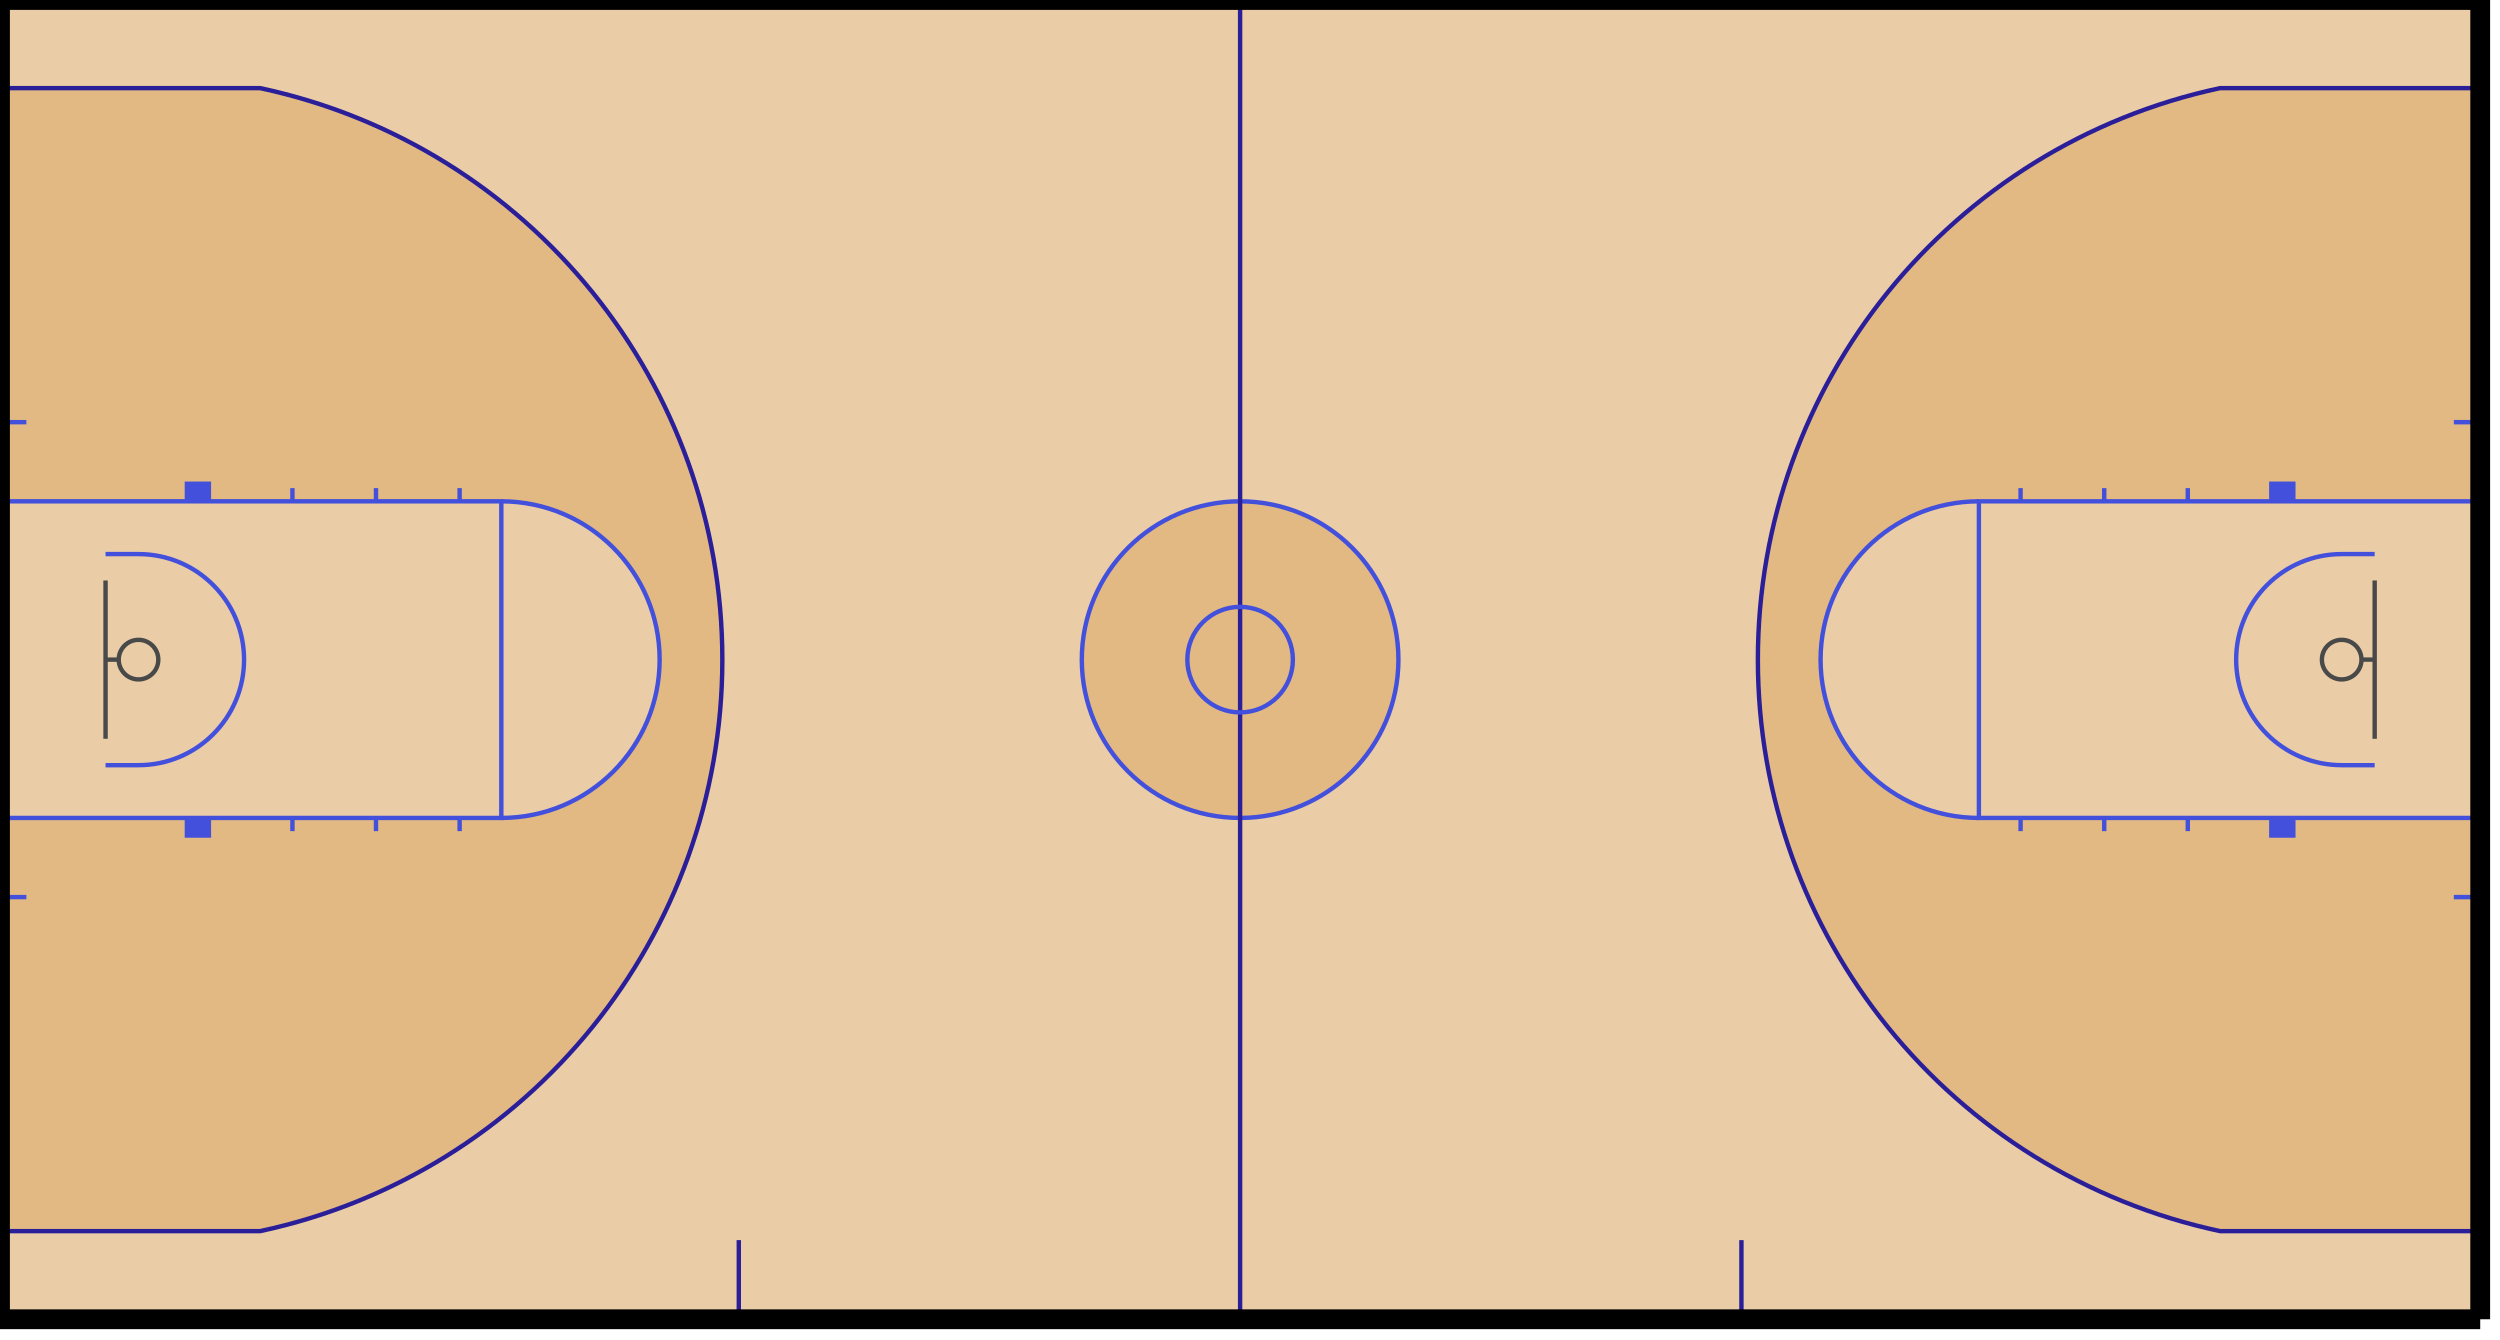
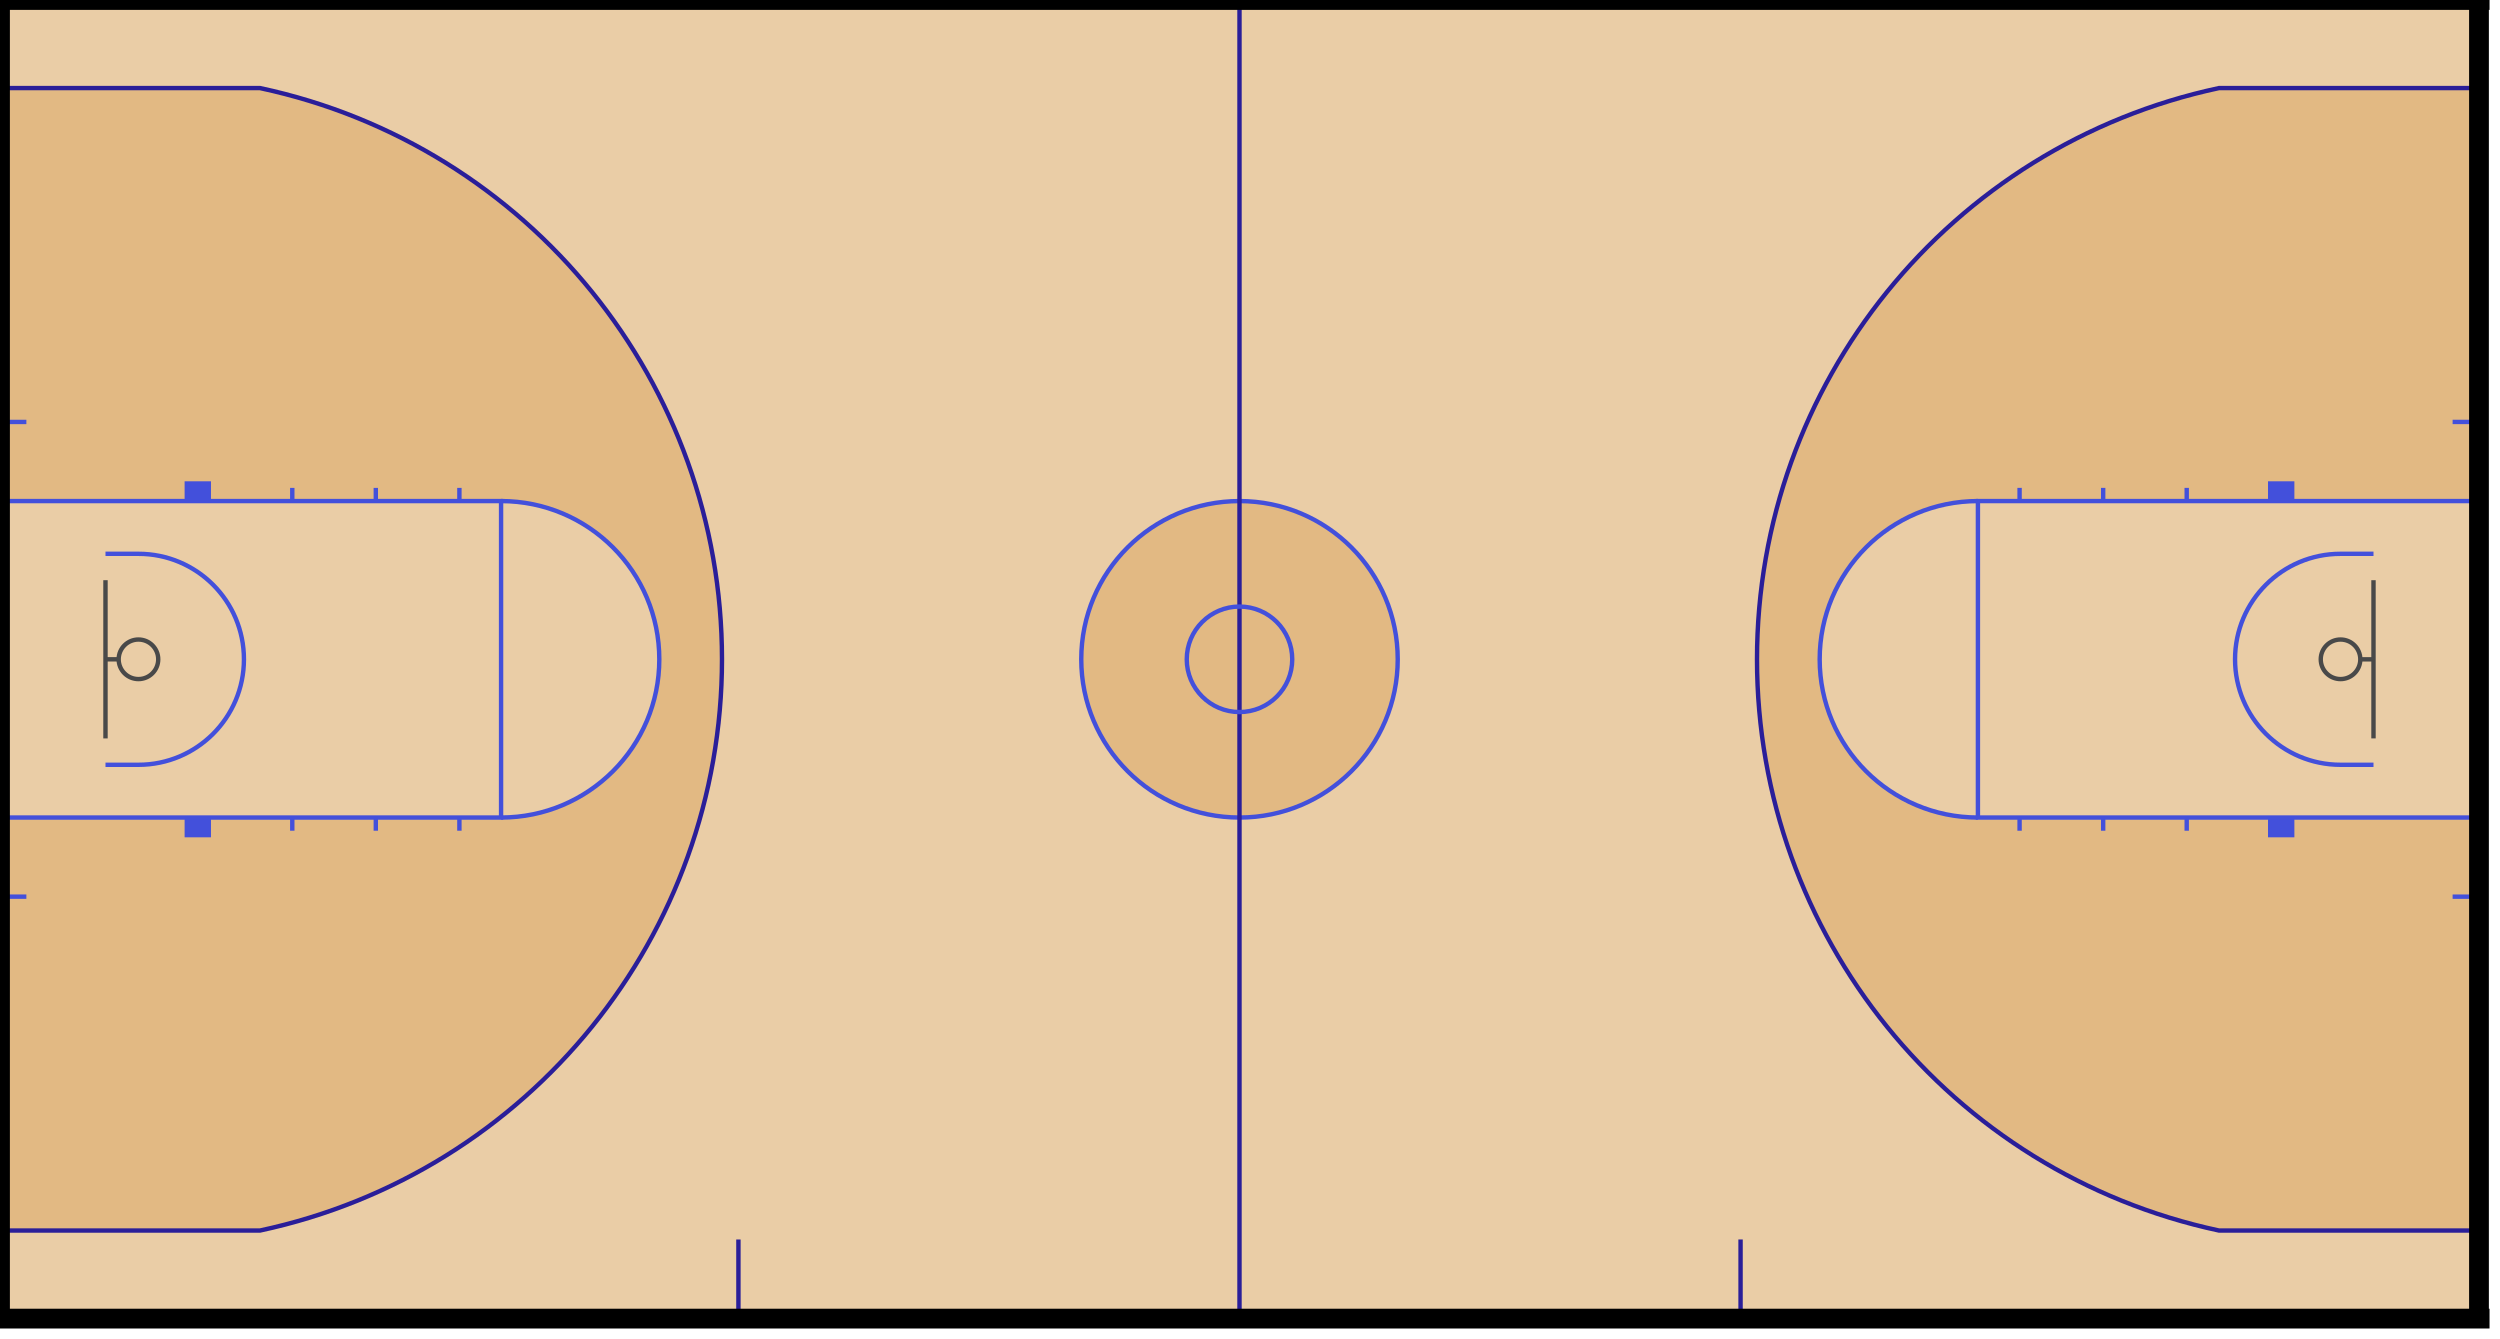
<svg xmlns="http://www.w3.org/2000/svg" id="basketball-ncaa-svg">
  <g id="transformations">
    <rect id="background" x="0" y="0" width="94" height="50" fill="#eacda6" />
    <g id="center">
      <circle id="outer-center-circle" cx="47" cy="25" r="6" stroke="#4350db" stroke-width="0.167" fill="#e2b983" />
      <line id="center-line" x1="47" y1="0" x2="47" y2="50" stroke="#2a1e99" stroke-width="0.167" />
      <circle id="inner-center-circle" cx="47" cy="25" r="2" stroke="#4350db" stroke-width="0.167" fill="transparent" />
    </g>
    <g id="left-side">
      <path id="left-outer-arc" fill="#e2b983" stroke="#2a1e99" stroke-width="0.167" d="         M 0 3.34         L 9.86 3.34         A 22.15 22.15 0 0 1 9.86 46.66         L 0 46.66" />
      <path id="outer-hashes" stroke="#2a1e99" stroke-width="0.167" d="         M 28 50         L 28 47" />
      <g id="inner-left-side">
        <rect id="left-top-solid-hash" fill="#4350db" x="7" y="18.25" width="1" height="0.75" />
        <rect id="left-bottom-solid-hash" fill="#4350db" x="7" y="31" width="1" height="0.75" />
        <path id="left-outer-hashes" stroke="#4350db" stroke-width="0.167" d="           M 0 16           L 1 16           M 11.083 19           L 11.083 18.5           M 14.25 18.5           L 14.25 19           M 17.42 18.5           L 17.42 19           M 0 34           L 1 34           M 11.083 31           L 11.083 31.5           M 14.25 31.5           L 14.25 31           M 17.42 31.5           L 17.42 31" />
        <path id="left-solid-arc" stroke="#4350db" stroke-width="0.167" fill="#eacda6" d="           M 19 19           A 6 6 0 0 1 19 31" />
        <rect id="left-inner-box" x="0" y="19" width="19" height="12" stroke="#4350db" stroke-width="0.167" fill="#eacda6" />
        <path id="left-restricted-area" stroke="#4350db" stroke-width="0.167" fill="transparent" d="                     M 4 21                     L 5.25 21                     A 4 4 0 0 1 5.25 29                     L 4 29" />
        <g id="left-hoop">
          <line x1="4" y1="22" x2="4" y2="28" stroke="#494949" stroke-width="0.167" />
          <line x1="4" y1="25" x2="4.5" y2="25" stroke="#494949" stroke-width="0.167" />
          <circle cx="5.25" cy="25" r="0.75" stroke="#494949" stroke-width="0.167" fill="transparent" />
        </g>
      </g>
    </g>
    <g id="right-side" transform="translate(94 50) rotate(180)">
      <path id="right-outer-arc" fill="#e2b983" stroke="#2a1e99" stroke-width="0.167" d="           M 0 3.34           L 9.86 3.34           A 22.15 22.15 0 0 1 9.86 46.66           L 0 46.66" />
      <path id="outer-hashes" stroke="#2a1e99" stroke-width="0.167" d="           M 28 0           L 28 3" />
      <g id="inner-right-side">
        <rect id="right-top-solid-hash" fill="#4350db" x="7" y="18.25" width="1" height="0.75" />
        <rect id="right-bottom-solid-hash" fill="#4350db" x="7" y="31" width="1" height="0.75" />
        <path id="right-outer-hashes" stroke="#4350db" stroke-width="0.167" d="             M 0 16             L 1 16             M 11.083 19             L 11.083 18.5             M 14.25 18.5             L 14.25 19             M 17.42 18.5             L 17.42 19             M 0 34             L 1 34             M 11.083 31             L 11.083 31.5             M 14.25 31.5             L 14.25 31             M 17.42 31.5             L 17.42 31" />
        <path id="right-solid-arc" stroke="#4350db" stroke-width="0.167" fill="#eacda6" d="             M 19 19             A 6 6 0 0 1 19 31" />
        <rect id="right-inner-box" x="0" y="19" width="19" height="12" stroke="#4350db" stroke-width="0.167" fill="#eacda6" />
        <path id="right-restricted-area" stroke="#4350db" stroke-width="0.167" fill="transparent" d="                       M 4 21                       L 5.25 21                       A 4 4 0 0 1 5.25 29                       L 4 29" />
        <g id="right-hoop">
          <line x1="4" y1="22" x2="4" y2="28" stroke="#494949" stroke-width="0.167" />
          <line x1="4" y1="25" x2="4.5" y2="25" stroke="#494949" stroke-width="0.167" />
          <circle cx="5.25" cy="25" r="0.75" stroke="#494949" stroke-width="0.167" fill="transparent" />
        </g>
      </g>
    </g>
    <g id="outside-perimeter">
-       <line x1="0" y1="0" x2="94" y2="0" stroke="black" fill="transparent" stroke-width="0.75" />
+       <line x1="-0.4" y1="0" x2="94.4" y2="0" stroke="black" fill="transparent" stroke-width="0.75" />
      <line x1="94" y1="50" x2="94" y2="0" stroke="black" fill="transparent" stroke-width="0.75" />
-       <line x1="94" y1="50" x2="0" y2="50" stroke="black" fill="transparent" stroke-width="0.75" />
+       <line x1="94.4" y1="50" x2="-0.4" y2="50" stroke="black" fill="transparent" stroke-width="0.75" />
      <line x1="0" y1="0" x2="0" y2="50" stroke="black" fill="transparent" stroke-width="0.75" />
    </g>
-     <path id="left-arc" fill="transparent" d="         M 0 3.34         L 9.86 3.34         A 22.15 22.15 0 0 1 9.86 46.66         L 0 46.66" />
-     <path id="right-arc" transform="translate(94 50) rotate(180)" fill="transparent" d="           M 0 3.34           L 9.86 3.34           A 22.15 22.15 0 0 1 9.86 46.66           L 0 46.66" />
+     <path id="left-arc" fill="transparent" d="         M 0 3.173         L 9.86 3.173         A 22.15 22.15 0 0 1 9.86 46.827         L 0 46.827" />
+     <path id="right-arc" transform="translate(94 50) rotate(180)" fill="transparent" d="         M 0 3.173         L 9.86 3.173         A 22.15 22.15 0 0 1 9.86 46.827         L 0 46.827" />
  </g>
</svg>
